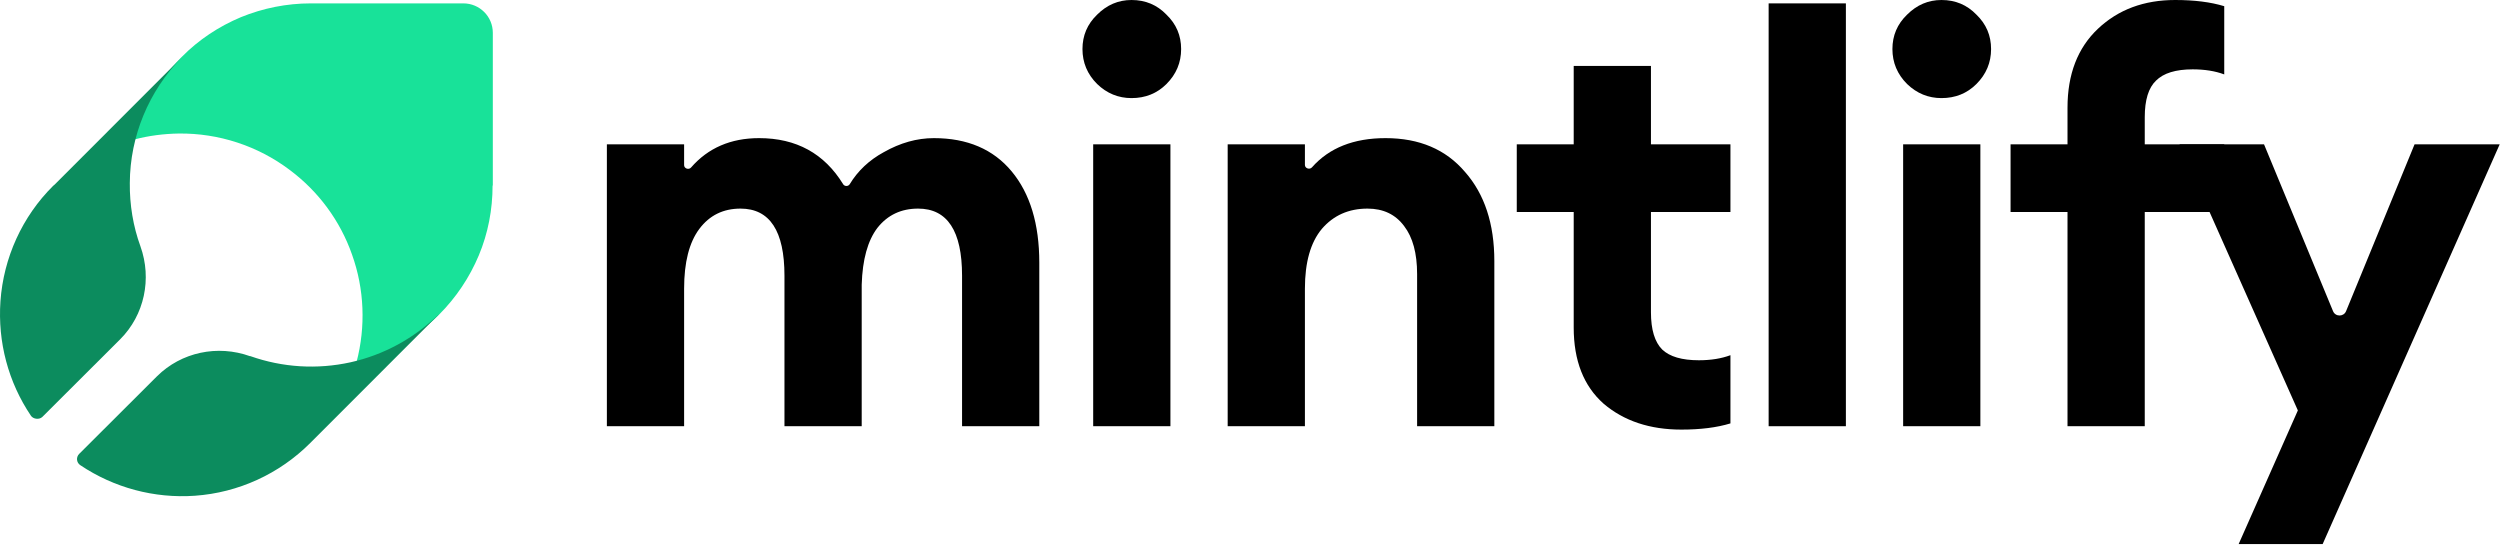
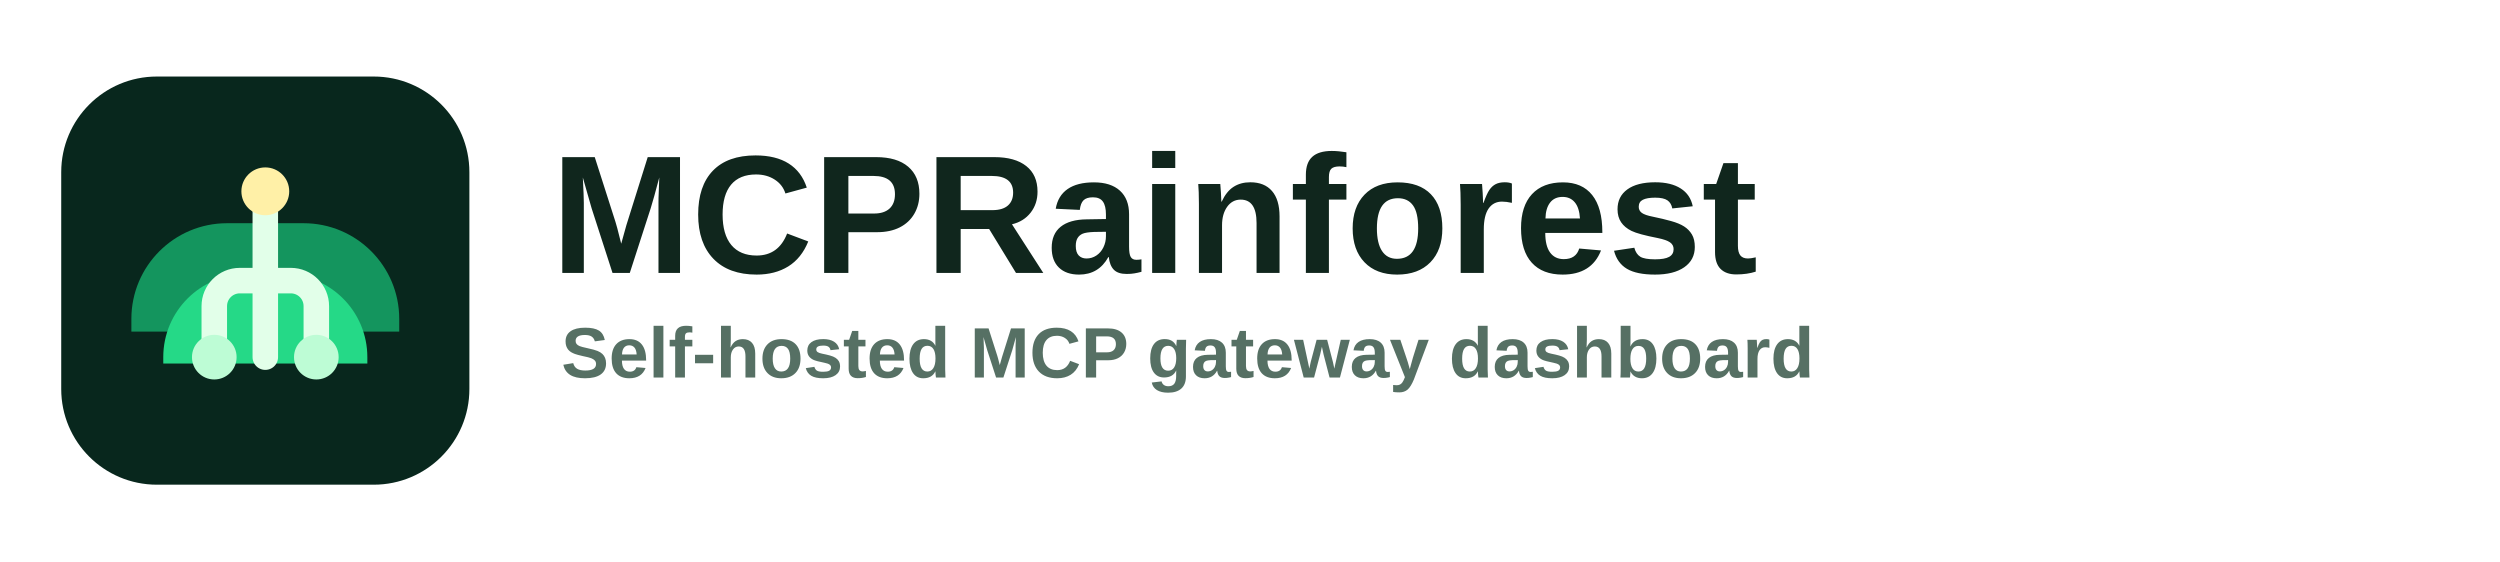
- <svg xmlns="http://www.w3.org/2000/svg" width="1682" height="367" viewBox="0 0 1682 367" fill="none">
-   <path d="M1562.69 366.037H1506.17L1546 276.14L1466.34 97.105H1523.24L1569.66 209.337C1571.28 213.26 1576.84 213.253 1578.45 209.325L1624.52 97.105H1681.79L1562.69 366.037Z" fill="black" />
-   <path d="M1391.02 286.761V142.622H1352.71V97.104H1391.02V72.449C1391.02 49.943 1397.85 32.242 1411.5 19.345C1425.16 6.448 1442.48 0 1463.47 0C1476.37 0 1487.37 1.391 1496.47 4.172V50.069C1490.4 47.793 1483.32 46.656 1475.23 46.656C1463.85 46.656 1455.63 49.184 1450.57 54.242C1445.51 59.046 1442.99 67.265 1442.99 78.897V97.104H1496.47V142.622H1442.99V286.761H1391.02Z" fill="black" />
-   <path d="M1306.22 66.001C1297.37 66.001 1289.66 62.84 1283.08 56.518C1276.51 49.943 1273.22 42.104 1273.22 33C1273.22 23.897 1276.51 16.184 1283.08 9.862C1289.66 3.287 1297.37 0 1306.22 0C1315.58 0 1323.42 3.287 1329.74 9.862C1336.31 16.184 1339.6 23.897 1339.6 33C1339.6 42.104 1336.31 49.943 1329.74 56.518C1323.42 62.84 1315.58 66.001 1306.22 66.001ZM1280.43 286.761V97.104H1332.39V286.761H1280.43Z" fill="black" />
-   <path d="M1189.94 286.761V2.276H1241.91V286.761H1189.94Z" fill="black" />
-   <path d="M1131.24 289.037C1110 289.037 1092.55 283.221 1078.89 271.588C1065.49 259.703 1058.79 242.634 1058.79 220.381V142.622H1020.48V97.104H1058.79V44.38H1110.76V97.104H1164.24V142.622H1110.76V210.14C1110.76 221.772 1113.29 230.117 1118.34 235.174C1123.4 239.979 1131.62 242.381 1143 242.381C1151.09 242.381 1158.17 241.243 1164.24 238.967V284.864C1155.14 287.646 1144.14 289.037 1131.24 289.037Z" fill="black" />
-   <path d="M825.979 286.761V97.104H877.945V110.967C877.945 113.311 881.135 114.347 882.688 112.591C894.273 99.485 910.773 92.932 932.187 92.932C954.946 92.932 972.774 100.518 985.67 115.691C998.82 130.61 1005.39 150.587 1005.39 175.622V286.761H953.429V184.346C953.429 170.438 950.521 159.691 944.704 152.105C938.888 144.265 930.67 140.346 920.049 140.346C907.405 140.346 897.164 144.898 889.325 154.001C881.738 163.105 877.945 176.507 877.945 194.208V286.761H825.979Z" fill="black" />
-   <path d="M761.286 66.001C752.436 66.001 744.723 62.84 738.148 56.518C731.574 49.943 728.286 42.104 728.286 33C728.286 23.897 731.574 16.184 738.148 9.862C744.723 3.287 752.436 0 761.286 0C770.643 0 778.482 3.287 784.804 9.862C791.379 16.184 794.666 23.897 794.666 33C794.666 42.104 791.379 49.943 784.804 56.518C778.482 62.84 770.643 66.001 761.286 66.001ZM735.493 286.761V97.104H787.459V286.761H735.493Z" fill="black" />
-   <path d="M647.273 286.761V185.484C647.273 155.392 637.411 140.346 617.686 140.346C606.307 140.346 597.204 144.645 590.376 153.243C583.801 161.84 580.261 174.61 579.755 191.553V286.761H527.789V185.484C527.789 155.392 517.927 140.346 498.203 140.346C486.571 140.346 477.341 144.898 470.513 154.001C463.685 163.105 460.272 176.507 460.272 194.208V286.761H408.306V97.104H460.272V111.103C460.272 113.435 463.407 114.462 464.939 112.704C476.419 99.522 491.68 92.932 510.72 92.932C535.742 92.932 554.588 103.262 567.259 123.923C568.258 125.553 570.718 125.527 571.712 123.894C577.189 114.891 584.802 107.731 594.548 102.415C605.675 96.093 616.928 92.932 628.307 92.932C650.813 92.932 668.261 100.392 680.652 115.311C693.043 130.231 699.239 150.714 699.239 176.76V286.761H647.273Z" fill="black" />
-   <path d="M331.569 124.833V22.09C331.569 11.065 322.625 2.276 311.764 2.276H209.069C192.938 2.276 176.967 5.472 162.113 11.544C147.26 17.775 133.685 26.724 122.345 38.228L121.546 39.027C106.533 54.207 95.833 73.062 90.402 93.834C100.145 91.277 110.206 89.999 120.268 89.839C147.1 89.52 173.453 98.148 194.855 114.287C214.18 128.668 228.873 148.481 236.859 171.331C245.164 194.5 246.122 219.746 239.893 243.554C260.496 238.122 279.503 227.416 294.675 212.396L295.474 211.597C306.813 200.252 315.917 186.67 322.145 171.81C328.374 156.95 331.409 140.971 331.409 124.833H331.569Z" fill="#18E299" />
-   <path d="M87.337 123.098C87.496 91.579 100.066 61.334 122.182 38.73L36.739 124.212C36.421 124.531 36.102 124.69 35.784 125.008C14.941 145.702 2.371 173.4 0.303 202.69C-1.607 230.07 5.553 257.131 20.828 279.736C22.285 281.892 26.238 282.601 28.466 280.532L80.813 228.319C97.202 211.923 102.293 187.568 94.497 165.759C89.564 152.229 87.178 137.743 87.337 123.098Z" fill="#0C8C5E" />
-   <path d="M294.976 211.605C278.587 227.683 258.062 238.826 235.786 243.761C213.351 248.695 190.121 247.263 168.482 239.622C168.482 239.622 168.323 239.622 168.164 239.622C146.365 231.822 122.022 236.916 105.633 253.153L53.285 305.365C51.057 307.594 51.376 311.255 54.081 313.006C76.674 328.128 103.724 335.451 131.091 333.541C160.368 331.471 187.894 318.896 208.737 298.043L209.533 297.247L294.976 211.764V211.605Z" fill="#0C8C5E" />
+ <svg xmlns="http://www.w3.org/2000/svg" width="980" height="220" viewBox="0 0 980 220" fill="none">
+   <svg x="24" y="30" width="160" height="160" viewBox="0 0 64 64" fill="none">
+     <rect width="64" height="64" rx="15" fill="#08271D" />
+     <path d="M11 38C11 29.716 17.716 23 26 23H38C46.284 23 53 29.716 53 38V40H11V38Z" fill="#14955E" />
+     <path d="M16 44C16 36.82 21.82 31 29 31H35C42.18 31 48 36.82 48 44V45H16V44Z" fill="#25D987" />
+     <path d="M32 18V44M24 44V36C24 33.791 25.791 32 28 32H32M40 44V36C40 33.791 38.209 32 36 32H32" stroke="#E2FFE9" stroke-width="4" stroke-linecap="round" />
+     <circle cx="32" cy="18" r="3.75" fill="#FFF0A7" />
+     <circle cx="24" cy="44" r="3.5" fill="#BDFCD5" />
+     <circle cx="40" cy="44" r="3.5" fill="#BDFCD5" />
+   </svg>
+   <text x="216" y="107" fill="#10261D" font-family="Avenir Next, Segoe UI, Helvetica Neue, Arial, sans-serif" font-size="66" font-weight="800" letter-spacing="0">MCPRainforest</text>
+   <text x="220" y="148" fill="#567064" font-family="Avenir Next, Segoe UI, Helvetica Neue, Arial, sans-serif" font-size="28" font-weight="600" letter-spacing="0">Self-hosted MCP gateway dashboard</text>
</svg>
